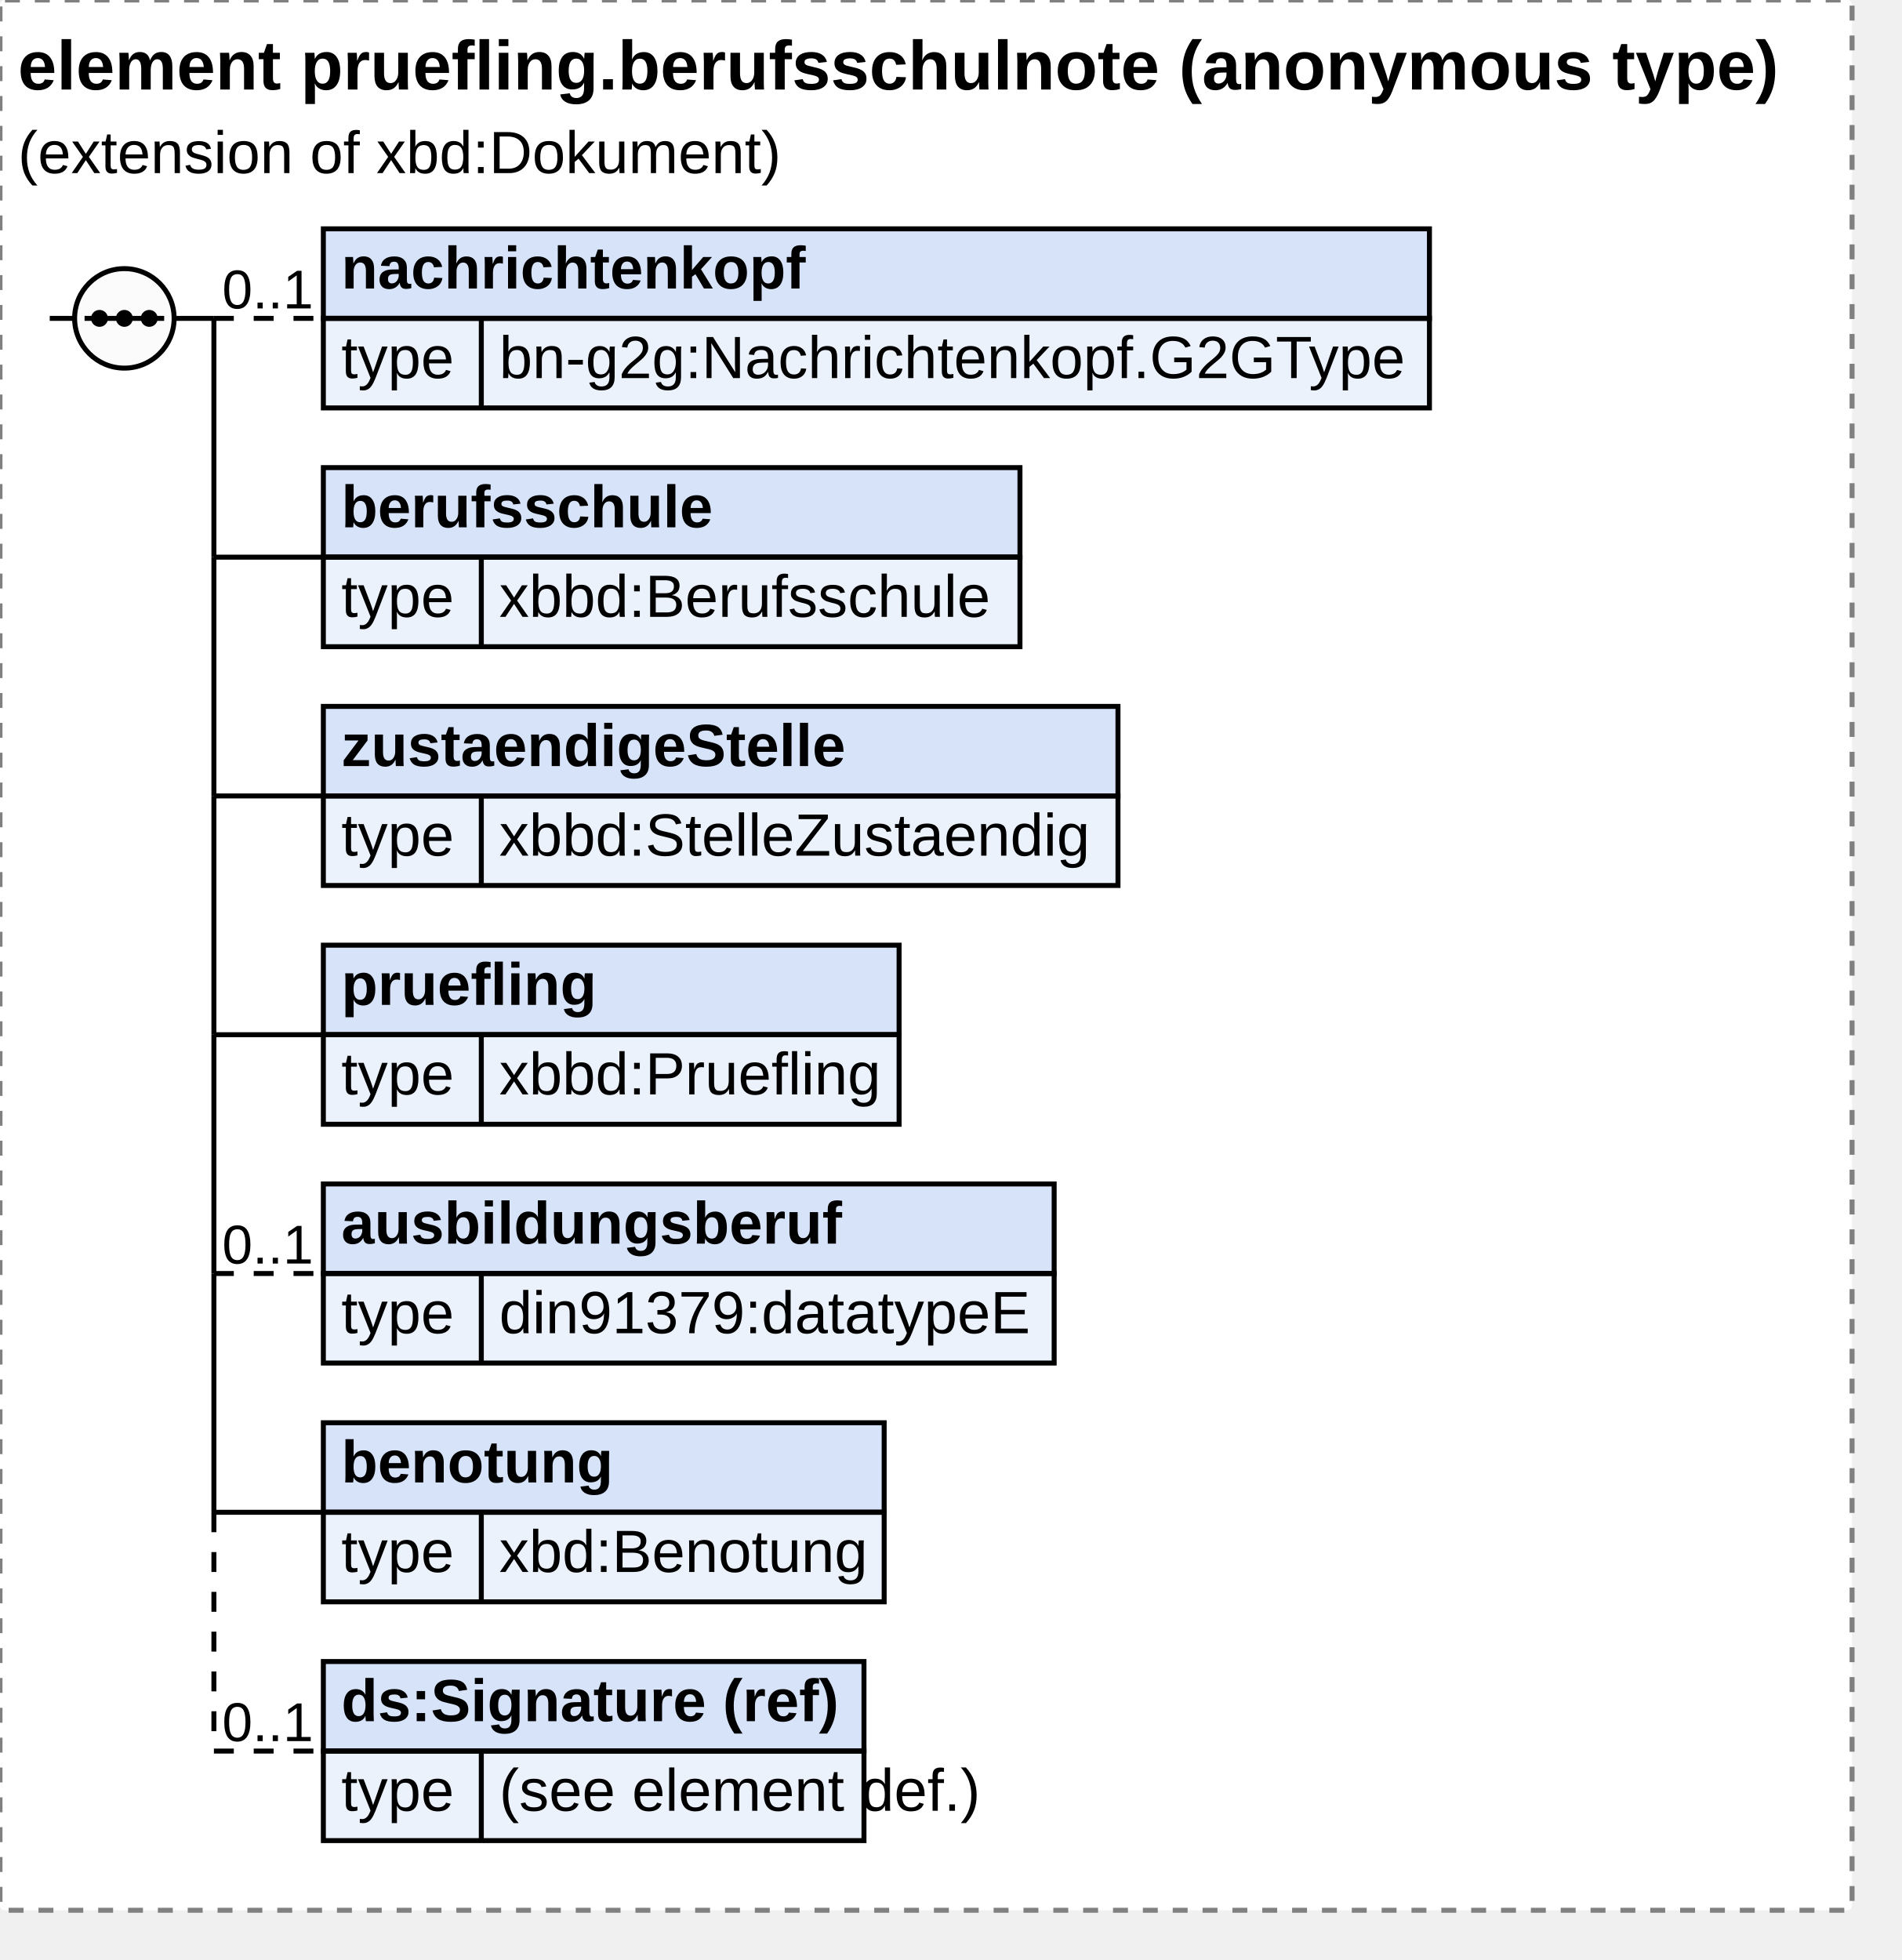
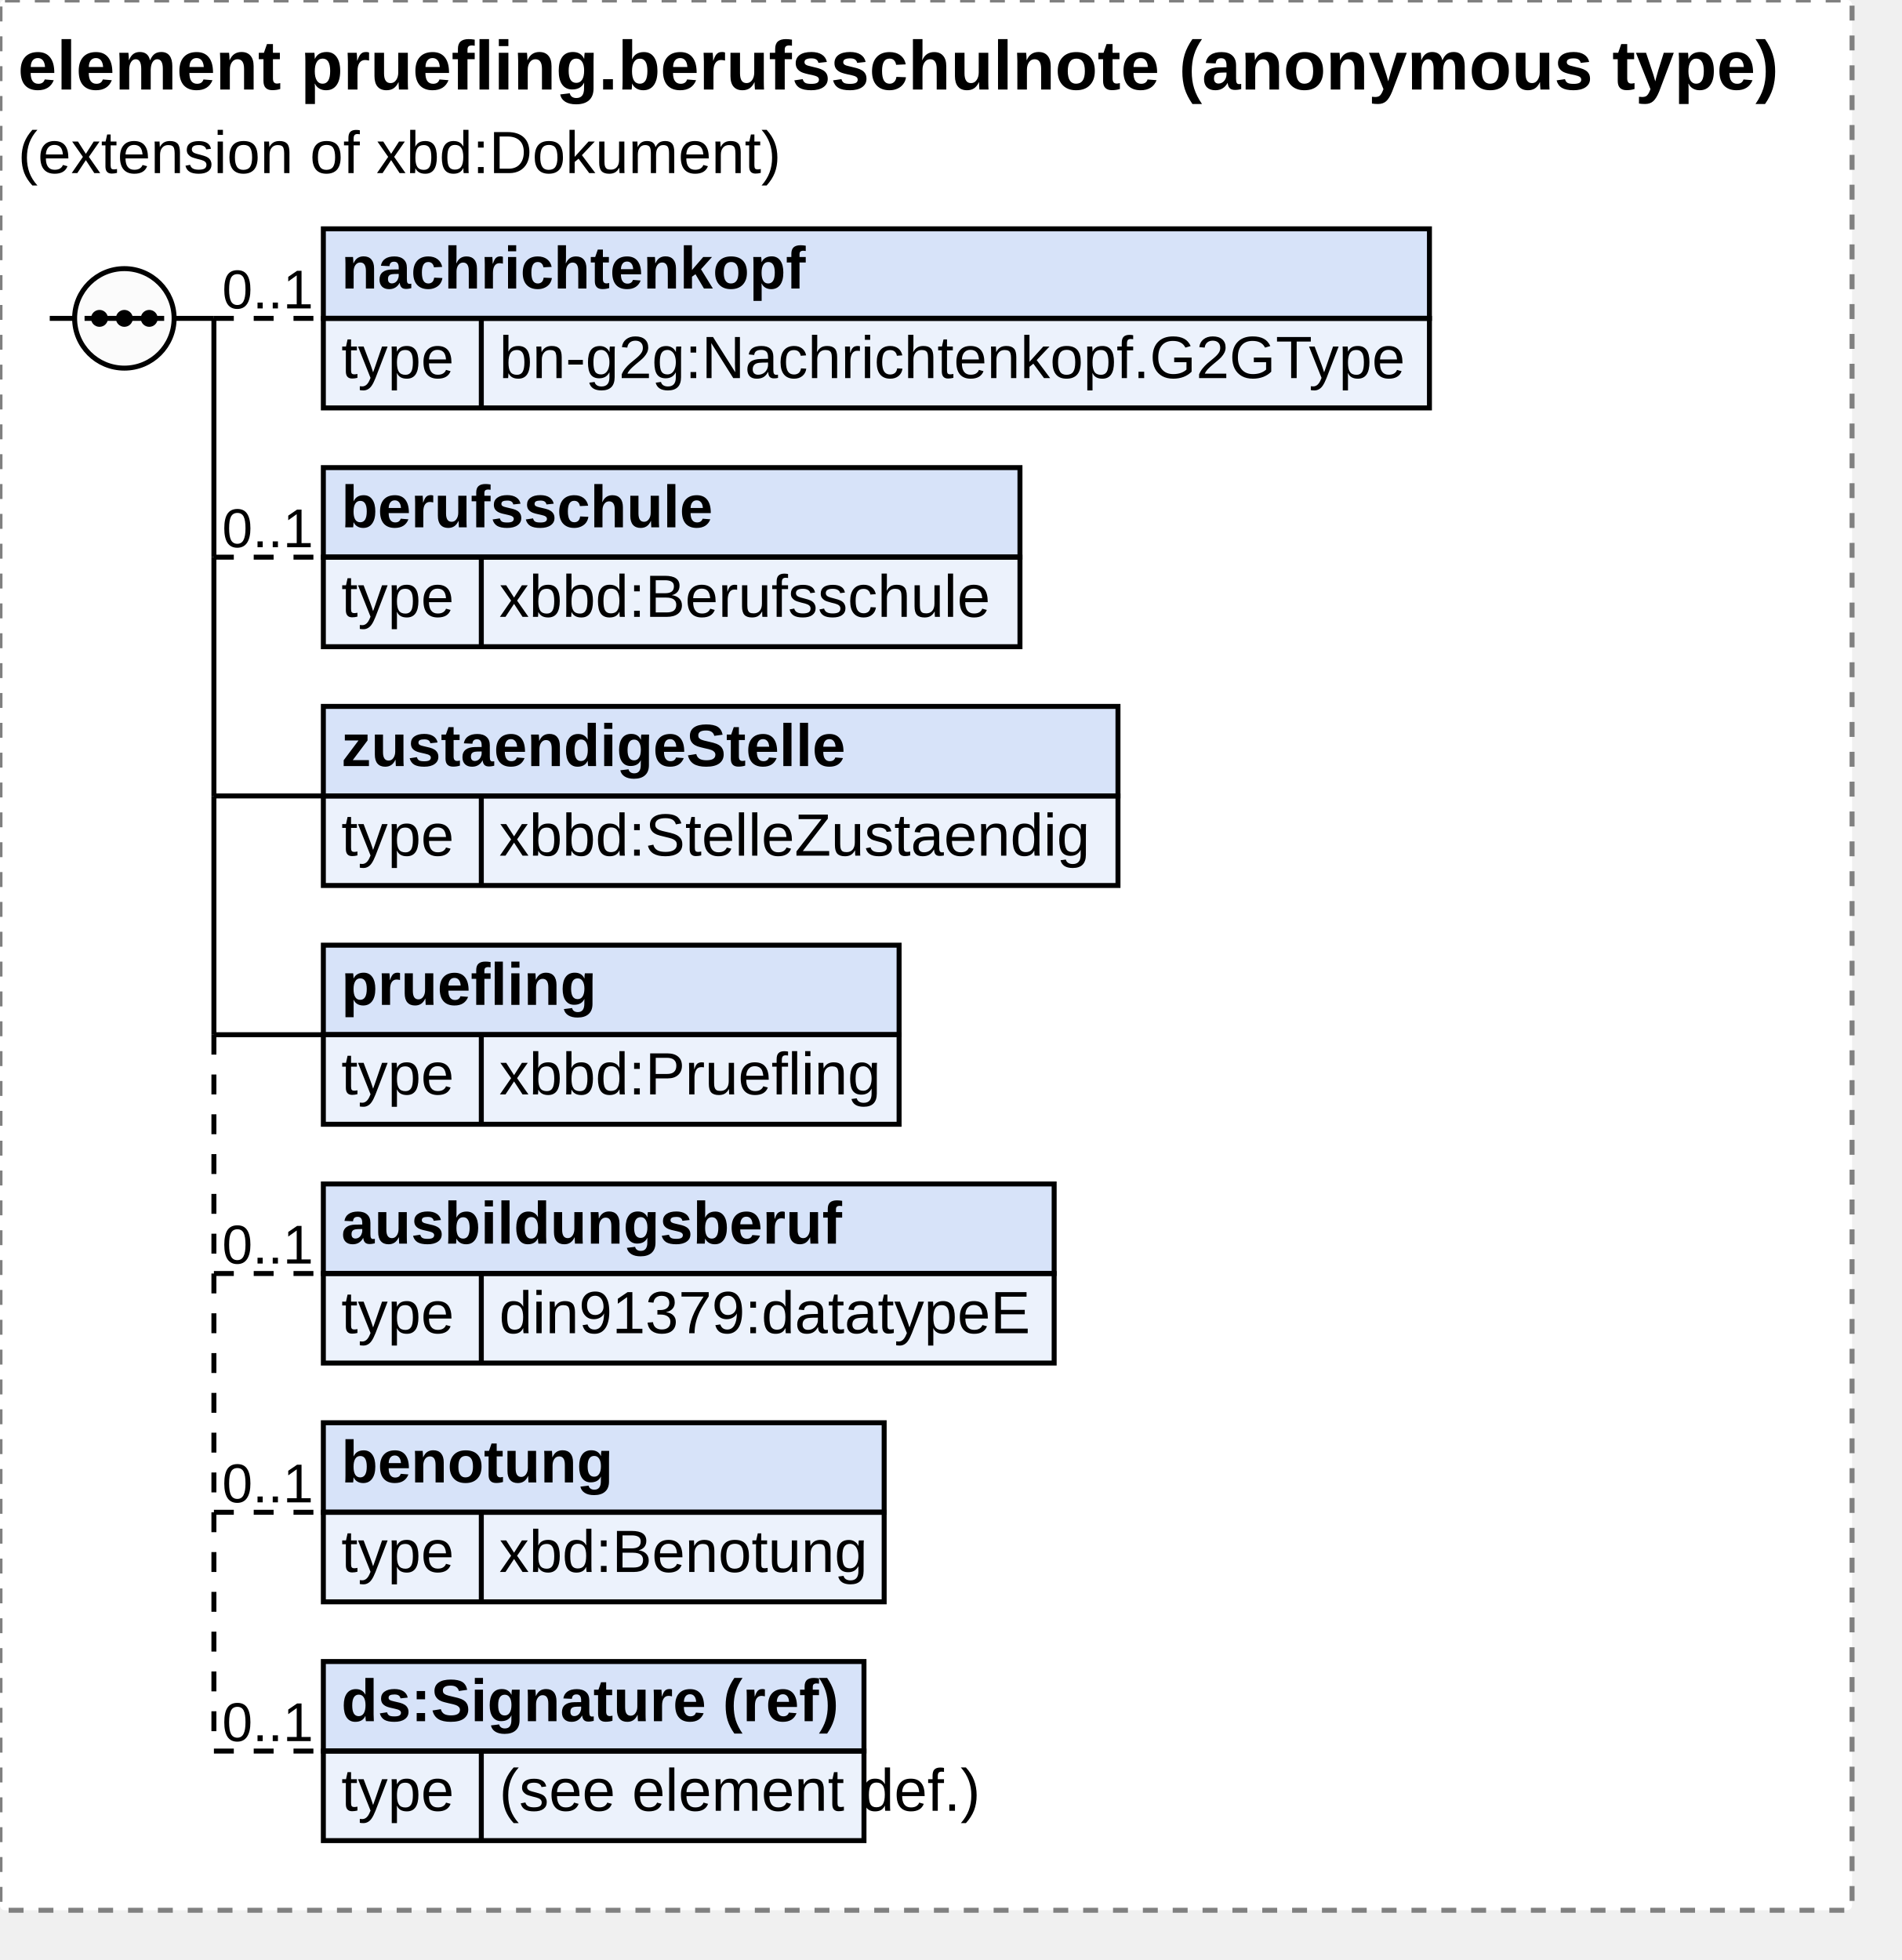
<svg xmlns="http://www.w3.org/2000/svg" width="382.3" height="394">
  <defs>
    <style type="text/css">
                        text {
                            font-family: 'Arial';
                            fill: black;
                        }
                        text.at {
                            font-family: 'Arial';
                            fill: rgb(242, 152, 0);
                        }
                        line {
                            stroke: black;
                        }
                        line.type-structure {
                            stroke: black;
                        }
                        line.type-structure-optional {
                            stroke: black;
                            stroke-dasharray: 4, 4;
                        }
                        rect.attribute-upper {
                            stroke: black;
                            fill: rgb(255, 239, 211);
                        }
                        rect.element-upper {
                            stroke: black;
                            fill: rgb(215, 227, 249);
                        }
                        rect.element-lower {
                            stroke: black;
                            fill: rgb(236, 242, 252);
                        }
                        a text {
                            fill: black;
                        } 
                    </style>
  </defs>
  <rect width="372.3" height="384" stroke-dasharray="3,3" rx="1" ry="1" style="stroke: grey;fill: white;" />
  <text font-size="14" x="3.6" y="18" font-weight="bold">element pruefling.berufsschulnote (anonymous type)</text>
  <text font-size="12" x="3.6" y="34.8"> (extension of xbd:Dokument)</text>
  <g transform="translate(10,46)">
    <g transform="translate(55,0)">
      <rect width="222.344" height="18" class="element-upper" />
      <rect width="222.344" height="18" y="18" class="element-lower" />
      <text font-size="12" x="3.6" y="12" font-weight="bold">nachrichtenkopf</text>
      <line x1="0" y1="18" x2="222.344" y2="18" />
      <text font-size="12" fill="grey" x="3.6" y="30">type</text>
      <line x1="31.753" y1="18" x2="31.753" y2="36" />
      <text font-size="12" x="35.353" y="30">bn-g2g:Nachrichtenkopf.G2GType</text>
      <g transform="translate(222.3438,0)" />
    </g>
    <line x1="33" y1="18" x2="55" y2="18" class="type-structure-optional" />
    <text font-size="11" fill="black" x="53" y="16" text-anchor="end">0..1</text>
    <line x1="33" y1="18" x2="33" y2="18" class="type-structure-required" />
    <g transform="translate(55,48)">
      <rect width="140.031" height="18" class="element-upper" />
      <rect width="140.031" height="18" y="18" class="element-lower" />
      <text font-size="12" x="3.6" y="12" font-weight="bold">berufsschule</text>
      <line x1="0" y1="18" x2="140.031" y2="18" />
      <text font-size="12" fill="grey" x="3.6" y="30">type</text>
      <line x1="31.753" y1="18" x2="31.753" y2="36" />
      <text font-size="12" x="35.353" y="30">xbbd:Berufsschule</text>
      <g transform="translate(140.0312,0)" />
    </g>
-     <line x1="33" y1="66" x2="55" y2="66" class="type-structure-required" />
-     <text font-size="11" fill="black" x="53" y="64" text-anchor="end" />
+     <line x1="33" y1="66" x2="55" y2="66" class="type-structure-optional" />
+     <text font-size="11" fill="black" x="53" y="64" text-anchor="end">0..1</text>
    <line x1="33" y1="18" x2="33" y2="66" class="type-structure-required" />
    <g transform="translate(55,96)">
      <rect width="159.734" height="18" class="element-upper" />
      <rect width="159.734" height="18" y="18" class="element-lower" />
      <text font-size="12" x="3.6" y="12" font-weight="bold">zustaendigeStelle</text>
      <line x1="0" y1="18" x2="159.734" y2="18" />
      <text font-size="12" fill="grey" x="3.6" y="30">type</text>
      <line x1="31.753" y1="18" x2="31.753" y2="36" />
      <text font-size="12" x="35.353" y="30">xbbd:StelleZustaendig</text>
      <g transform="translate(159.7344,0)" />
    </g>
    <line x1="33" y1="114" x2="55" y2="114" class="type-structure-required" />
    <text font-size="11" fill="black" x="53" y="112" text-anchor="end" />
    <line x1="33" y1="66" x2="33" y2="114" class="type-structure-required" />
    <g transform="translate(55,144)">
      <rect width="115.734" height="18" class="element-upper" />
      <rect width="115.734" height="18" y="18" class="element-lower" />
      <text font-size="12" x="3.6" y="12" font-weight="bold">pruefling</text>
      <line x1="0" y1="18" x2="115.734" y2="18" />
      <text font-size="12" fill="grey" x="3.6" y="30">type</text>
      <line x1="31.753" y1="18" x2="31.753" y2="36" />
      <text font-size="12" x="35.353" y="30">xbbd:Pruefling</text>
      <g transform="translate(115.7344,0)" />
    </g>
    <line x1="33" y1="162" x2="55" y2="162" class="type-structure-required" />
    <text font-size="11" fill="black" x="53" y="160" text-anchor="end" />
    <line x1="33" y1="114" x2="33" y2="162" class="type-structure-required" />
    <g transform="translate(55,192)">
      <rect width="146.906" height="18" class="element-upper" />
      <rect width="146.906" height="18" y="18" class="element-lower" />
      <text font-size="12" x="3.6" y="12" font-weight="bold">ausbildungsberuf</text>
      <line x1="0" y1="18" x2="146.906" y2="18" />
      <text font-size="12" fill="grey" x="3.6" y="30">type</text>
      <line x1="31.753" y1="18" x2="31.753" y2="36" />
      <text font-size="12" x="35.353" y="30">din91379:datatypeE</text>
      <g transform="translate(146.9062,0)" />
    </g>
    <line x1="33" y1="210" x2="55" y2="210" class="type-structure-optional" />
    <text font-size="11" fill="black" x="53" y="208" text-anchor="end">0..1</text>
-     <line x1="33" y1="162" x2="33" y2="210" class="type-structure-required" />
+     <line x1="33" y1="162" x2="33" y2="210" class="type-structure-optional" />
    <g transform="translate(55,240)">
      <rect width="112.734" height="18" class="element-upper" />
      <rect width="112.734" height="18" y="18" class="element-lower" />
      <text font-size="12" x="3.6" y="12" font-weight="bold">benotung</text>
      <line x1="0" y1="18" x2="112.734" y2="18" />
      <text font-size="12" fill="grey" x="3.6" y="30">type</text>
      <line x1="31.753" y1="18" x2="31.753" y2="36" />
      <text font-size="12" x="35.353" y="30">xbd:Benotung</text>
      <g transform="translate(112.7344,0)" />
    </g>
-     <line x1="33" y1="258" x2="55" y2="258" class="type-structure-required" />
-     <text font-size="11" fill="black" x="53" y="256" text-anchor="end" />
-     <line x1="33" y1="210" x2="33" y2="258" class="type-structure-required" />
+     <line x1="33" y1="258" x2="55" y2="258" class="type-structure-optional" />
+     <text font-size="11" fill="black" x="53" y="256" text-anchor="end">0..1</text>
+     <line x1="33" y1="210" x2="33" y2="258" class="type-structure-optional" />
    <g transform="translate(55,288)">
      <rect width="108.675" height="18" class="element-upper" />
      <rect width="108.675" height="18" y="18" class="element-lower" />
      <text font-size="12" x="3.6" y="12" font-weight="bold">ds:Signature (ref)</text>
      <line x1="0" y1="18" x2="108.675" y2="18" />
      <text font-size="12" fill="grey" x="3.6" y="30">type</text>
      <line x1="31.753" y1="18" x2="31.753" y2="36" />
      <text font-size="12" x="35.353" y="30">(see element def.)</text>
      <g transform="translate(108.675,0)" />
    </g>
    <line x1="33" y1="306" x2="55" y2="306" class="type-structure-optional" />
    <text font-size="11" fill="black" x="53" y="304" text-anchor="end">0..1</text>
    <line x1="33" y1="258" x2="33" y2="306" class="type-structure-optional" />
    <circle cx="15" cy="18" r="10" stroke="black" fill="rgb(251, 251, 251)" />
    <line x1="0" y1="18" x2="5" y2="18" class="type-structure-required" />
    <line x1="25" y1="18" x2="33" y2="18" class="type-structure-required" />
    <circle cx="10" cy="18" r="1.2" stroke="black" fill="black" />
    <circle cx="15" cy="18" r="1.2" stroke="black" fill="black" />
    <circle cx="20" cy="18" r="1.2" stroke="black" fill="black" />
    <line x1="7" y1="18" x2="23" y2="18" />
  </g>
</svg>
